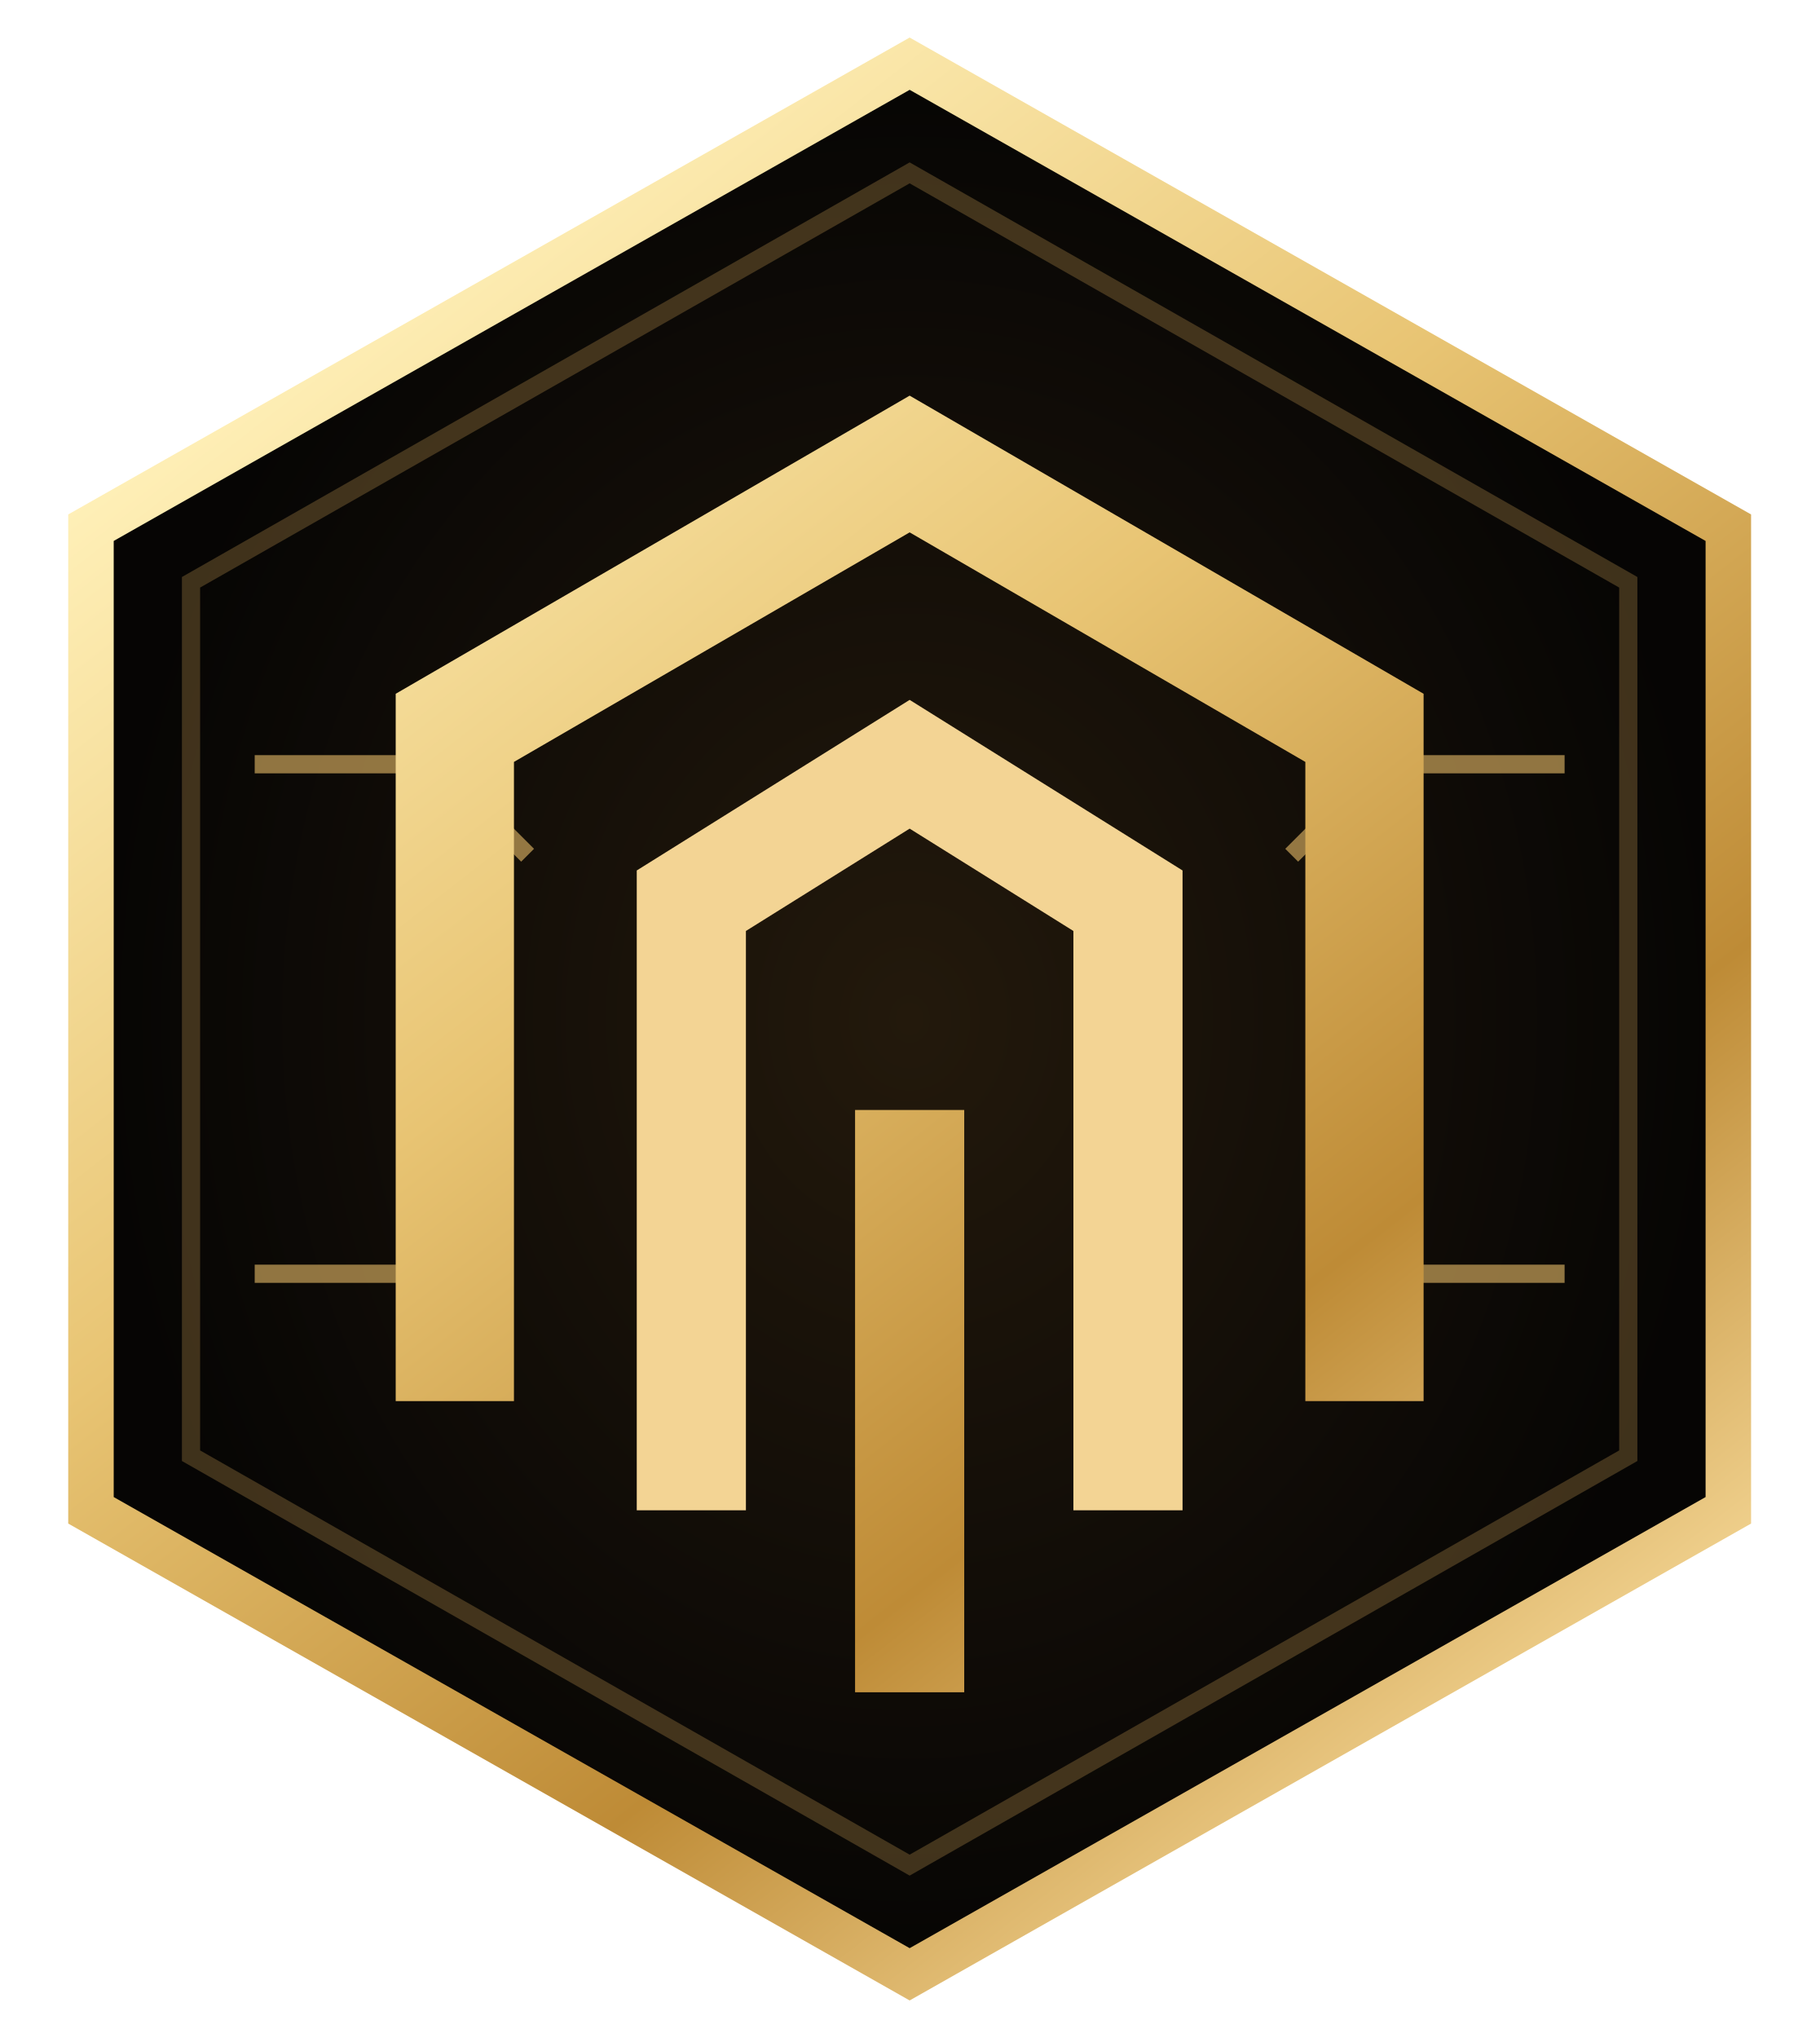
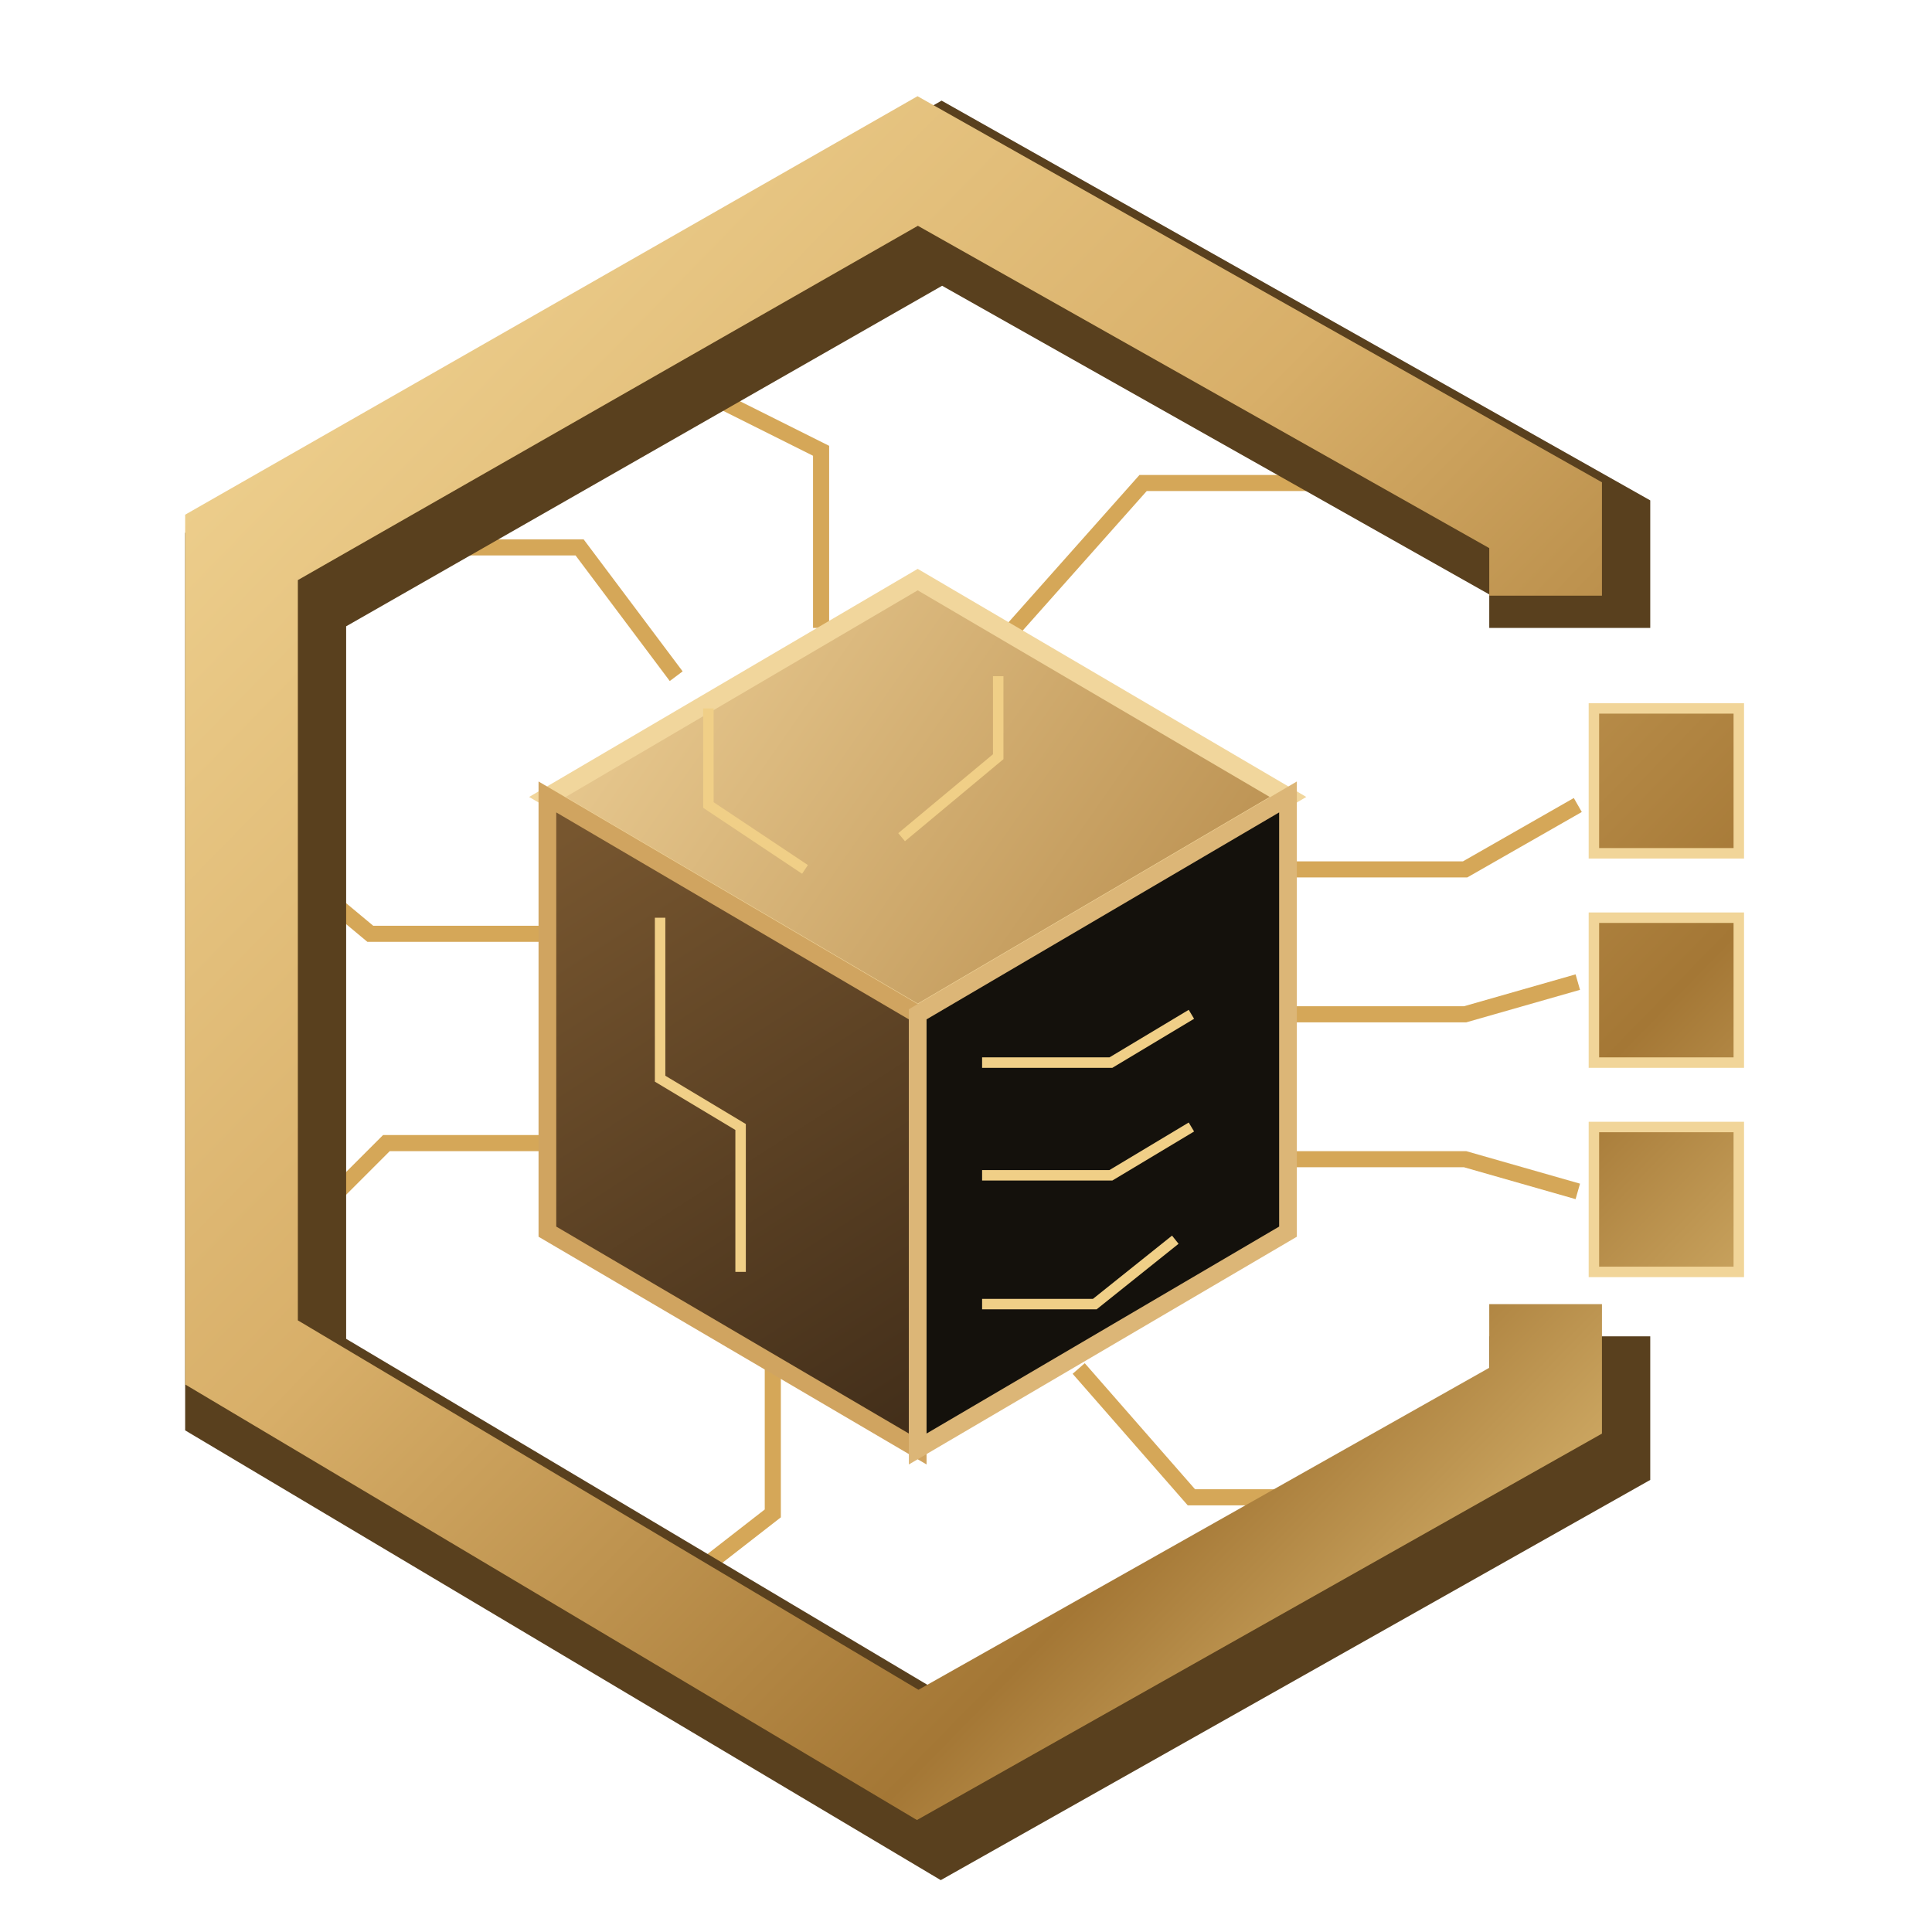
- <svg xmlns="http://www.w3.org/2000/svg" viewBox="0 0 100 112">
+ <svg xmlns="http://www.w3.org/2000/svg" viewBox="0 0 120 120">
  <defs>
-     <linearGradient id="g" x1="16" y1="18" x2="79" y2="99" gradientUnits="userSpaceOnUse">
-       <stop stop-color="#FFF0B8" />
-       <stop offset=".38" stop-color="#E8C473" />
-       <stop offset=".74" stop-color="#BE8B36" />
-       <stop offset="1" stop-color="#F1D28F" />
+     <linearGradient id="gold" x1="14" y1="15" x2="103" y2="102" gradientUnits="userSpaceOnUse">
+       <stop stop-color="#F1D493" />
+       <stop offset=".42" stop-color="#D8AF69" />
+       <stop offset=".78" stop-color="#A47735" />
+       <stop offset="1" stop-color="#E6C67F" />
    </linearGradient>
-     <radialGradient id="b">
-       <stop stop-color="#23190C" />
-       <stop offset="1" stop-color="#060504" />
-     </radialGradient>
+     <linearGradient id="top" x1="34" y1="34" x2="80" y2="66" gradientUnits="userSpaceOnUse">
+       <stop stop-color="#F0D39B" />
+       <stop offset="1" stop-color="#B38746" />
+     </linearGradient>
+     <linearGradient id="left" x1="35" y1="52" x2="60" y2="91" gradientUnits="userSpaceOnUse">
+       <stop stop-color="#77562F" />
+       <stop offset="1" stop-color="#3E2B18" />
+     </linearGradient>
  </defs>
-   <path d="M50 3.5 95 29v54L50 108.5 5 83V29z" fill="url(#b)" stroke="url(#g)" stroke-width="2.5" />
-   <path d="M50 9.5 89.5 32v48L50 102.5 10.5 80V32z" fill="none" stroke="#C69A50" stroke-opacity=".3" />
-   <path d="M14 42h10l5 5m57-5H76l-5 5M14 70h8l5-5m59 5h-8l-5-5" fill="none" stroke="#D9AF62" stroke-opacity=".65" />
-   <path d="M25 77V40l25-14.5L75 40v37" fill="none" stroke="url(#g)" stroke-width="6.5" />
-   <path d="M38 83V49.5L50 42l12 7.5V83" fill="none" stroke="#F3D494" stroke-width="6" />
-   <path d="M50 61v32" stroke="url(#g)" stroke-width="6" />
+   <g fill="none" stroke="#D5A758" stroke-width="1">
+     <path d="M42 42 36 34H24m27 5V28l-8-4m20 15 8-9h12M34 58H23l-6-5m17 18H24l-7 7m31 7v9l-9 7m28-16 7 8h11m-7-39h13l7-4m-20 13h13l7-2m-20 11h13l7 2" />
+   </g>
+   <path d="M96 37v-5L57 10 15 34v50l42 25 39-22v-6" fill="none" stroke="#59401E" stroke-width="10" transform="translate(1.5 2)" />
+   <path d="M96 37v-5L57 10 15 34v50l42 25 39-22v-6" fill="none" stroke="url(#gold)" stroke-width="7" />
+   <path d="M57 36 80 49.5 57 63 34 49.5z" fill="url(#top)" stroke="#F1D69C" stroke-width="1.15" />
+   <path d="M34 49.5 57 63v27L34 76.5z" fill="url(#left)" stroke="#D0A460" stroke-width="1.1" />
+   <path d="M80 49.5 57 63v27l23-13.5z" fill="#14110C" stroke="#DCB677" stroke-width="1.1" />
+   <g fill="none" stroke="#F0CF87" stroke-width=".65">
+     <path d="M44 44v6l6 4m12-12v5l-6 5m-15 5v10l5 3v9m15-13h8l5-3m-13 10h8l5-3m-13 11h7l5-4" />
+   </g>
+   <g fill="url(#gold)" stroke="#F1D599" stroke-width=".65">
+     <path d="M99 44h9v9h-9z" />
+     <path d="M99 57h9v9h-9z" />
+     <path d="M99 70h9v9h-9z" />
+   </g>
</svg>
